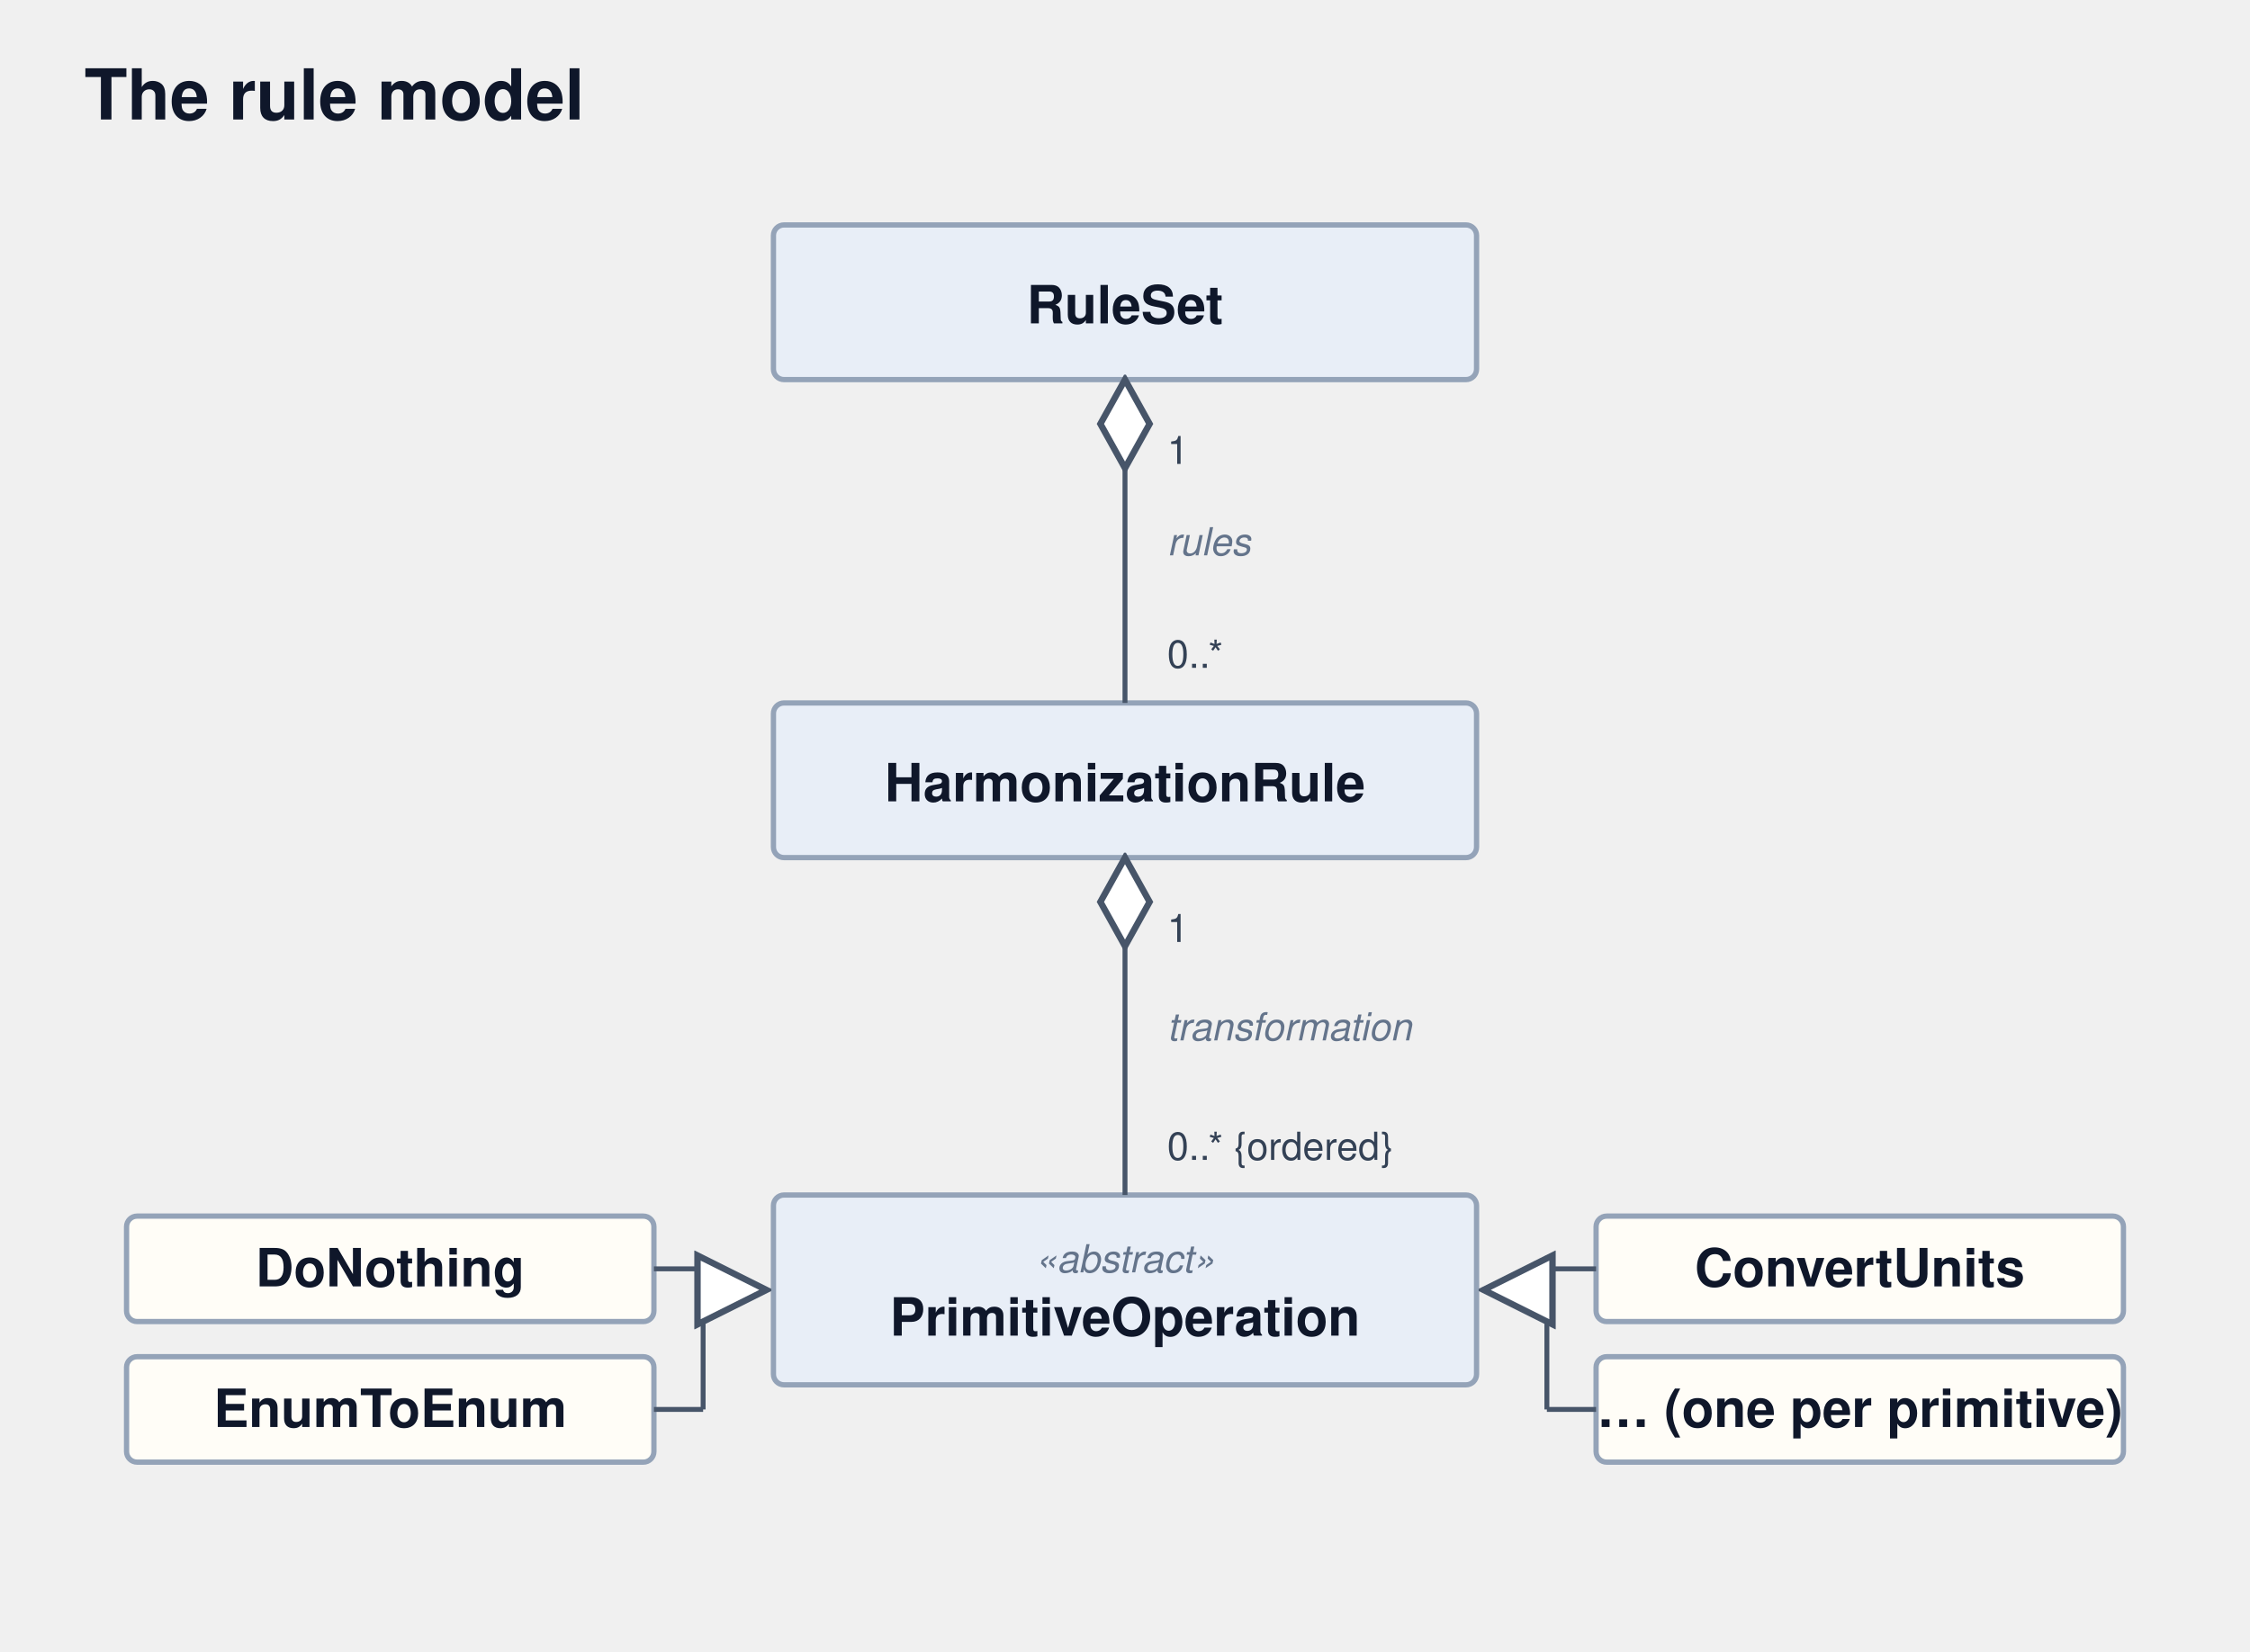
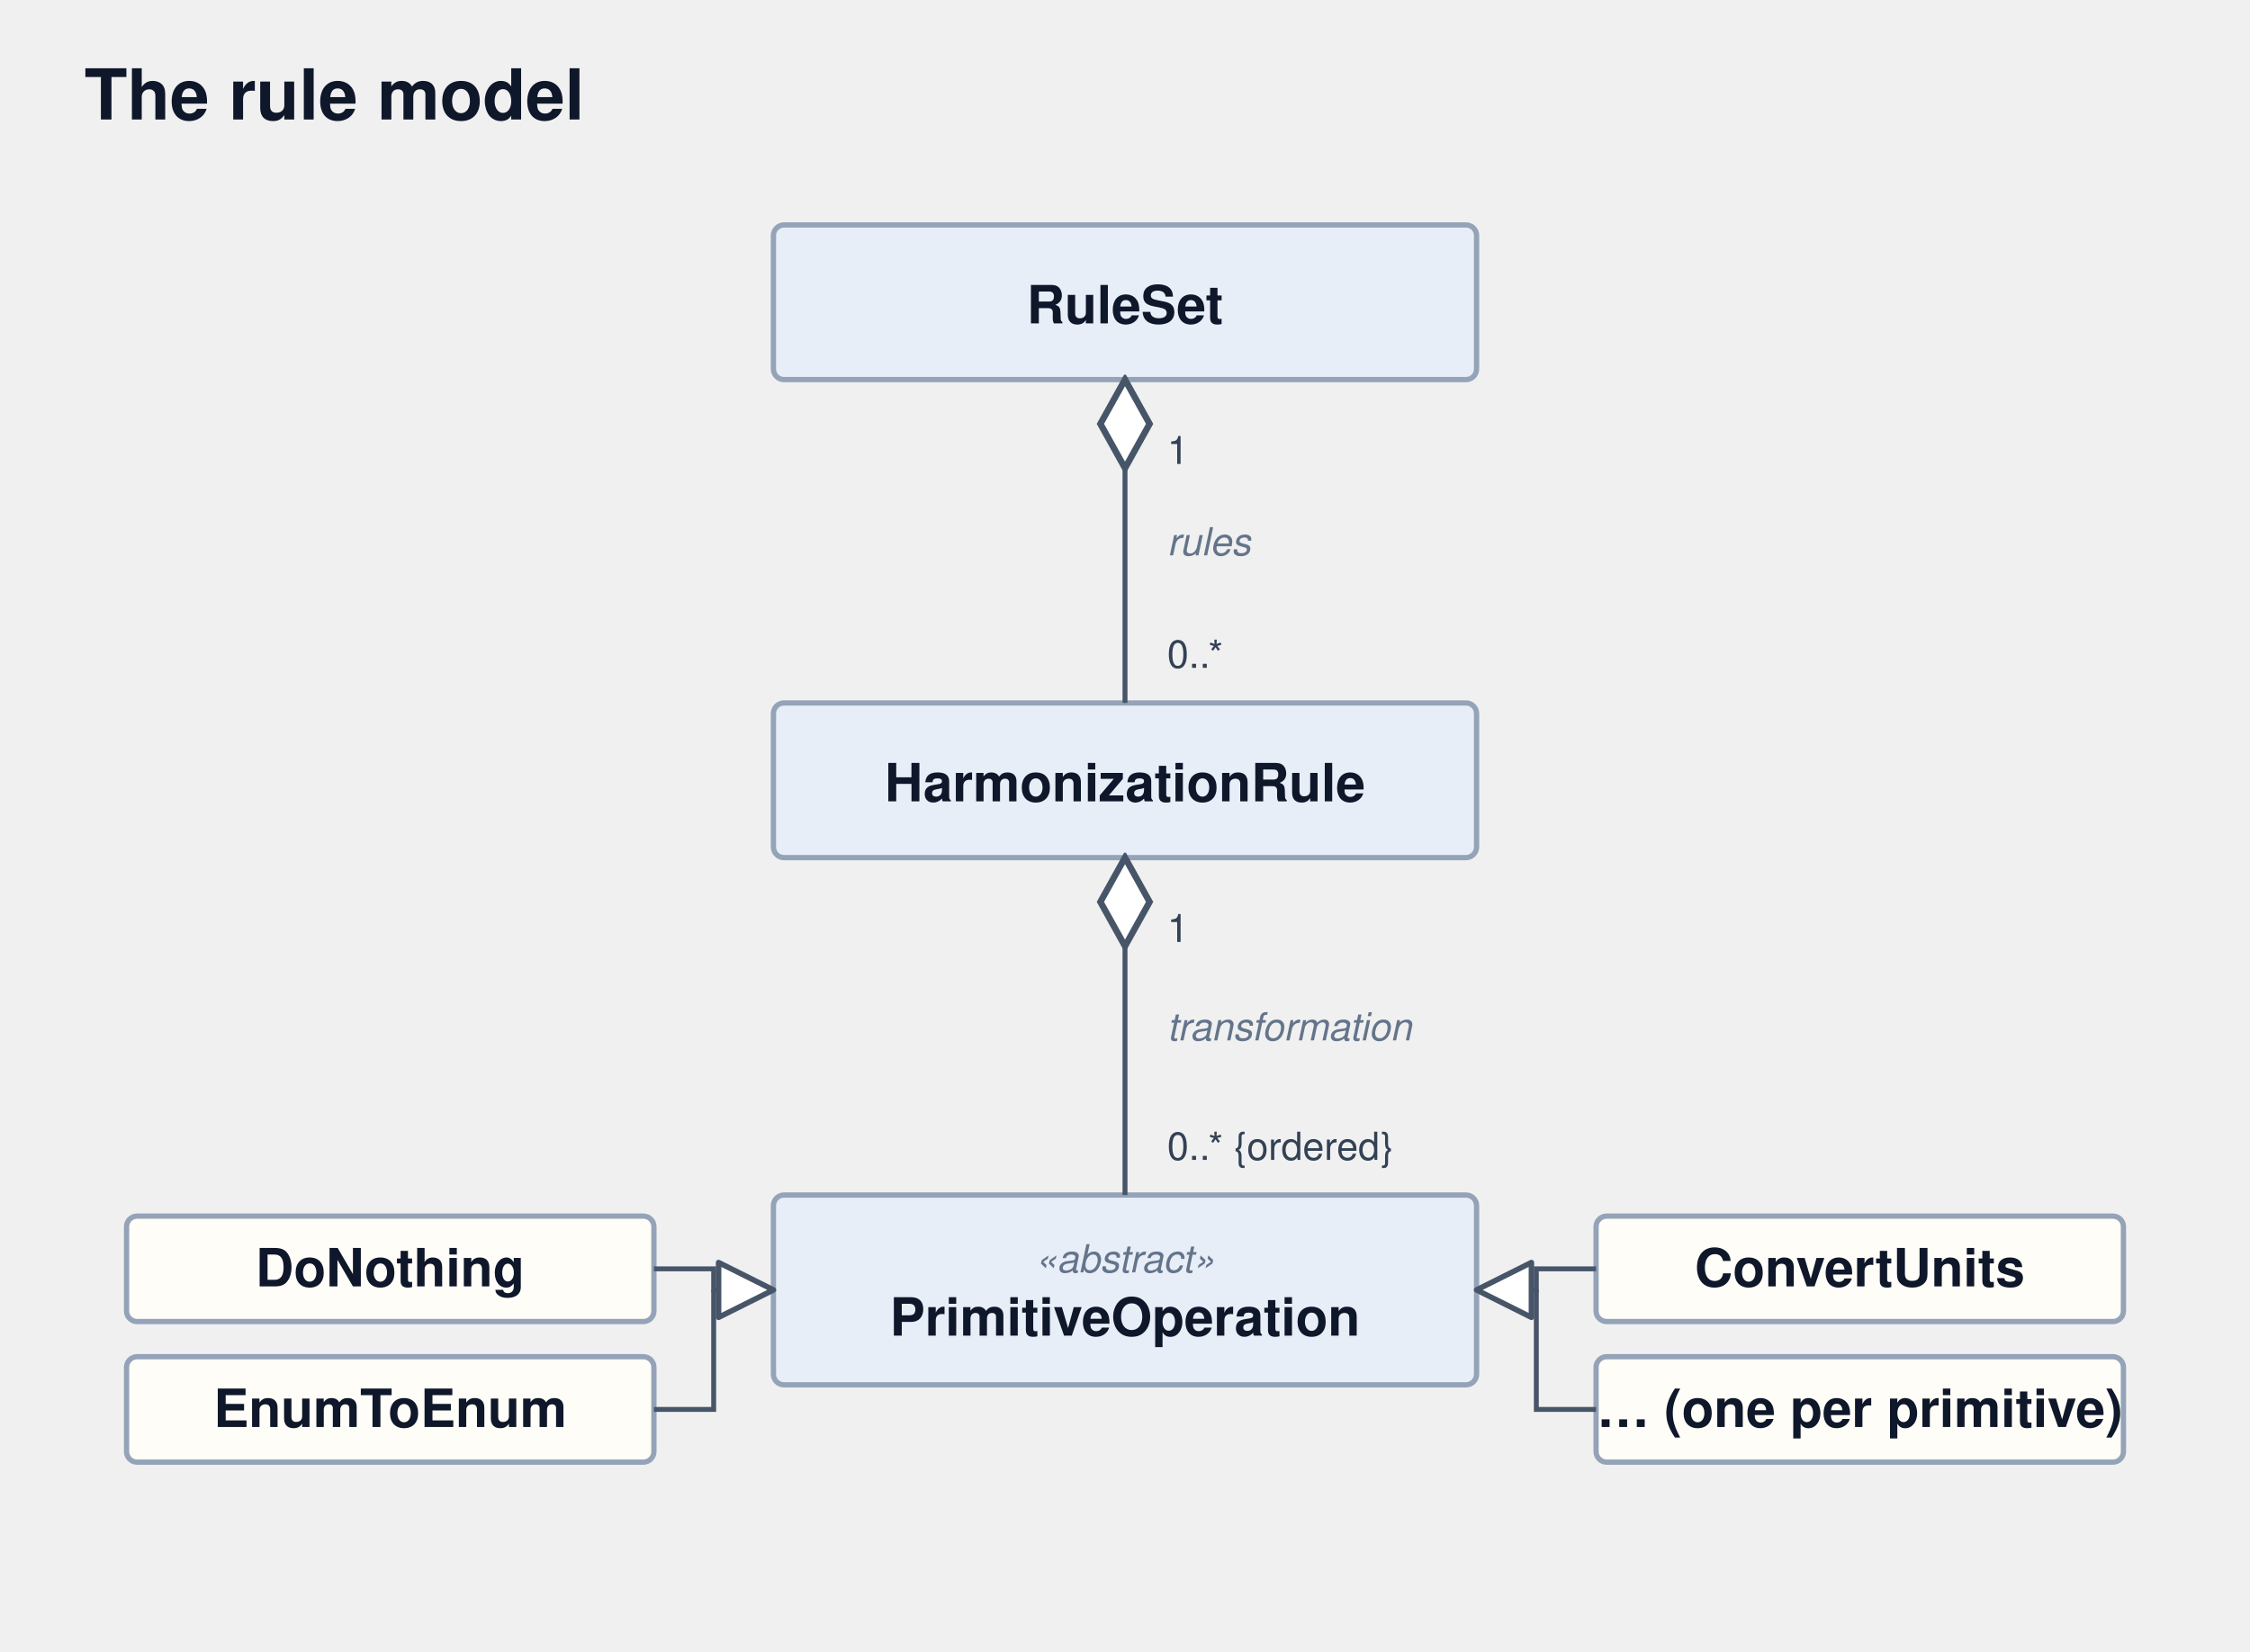
<svg xmlns="http://www.w3.org/2000/svg" width="640" height="470" viewBox="0 0 640 470" font-family="-apple-system, BlinkMacSystemFont, 'Segoe UI', Helvetica, Arial, sans-serif">
  <defs>
    <marker id="diamond" viewBox="0 0 20 12" refX="1" refY="6" markerWidth="20" markerHeight="12" orient="auto">
      <path d="M1,6 L10,1 L19,6 L10,11 z" fill="#ffffff" stroke="#475569" stroke-width="1.3" />
    </marker>
-     <marker id="triangle" viewBox="0 0 16 16" refX="15" refY="8" markerWidth="16" markerHeight="16" orient="auto">
-       <path d="M1,1 L15,8 L1,15 z" fill="#ffffff" stroke="#475569" stroke-width="1.3" />
+     <marker id="triangle" viewBox="0 0 14 14" refX="13" refY="7" markerWidth="13" markerHeight="13" orient="auto">
+       <path d="M1,1 L13,7 L1,13 z" fill="#ffffff" stroke="#475569" stroke-width="1.2" stroke-linejoin="round" />
    </marker>
    <style>
      .box    { fill: #fffdf7; stroke: #94a3b8; stroke-width: 1.5; }
      .hdr    { fill: #e8eef7; stroke: #94a3b8; stroke-width: 1.5; }
      .cname  { font-size: 15px; font-weight: 700; fill: #0f172a; text-anchor: middle; }
      .stereo { font-size: 11px; font-style: italic; fill: #64748b; text-anchor: middle; }
      .assoc  { stroke: #475569; stroke-width: 1.4; fill: none; }
      .mult   { font-size: 11px; fill: #334155; }
      .role   { font-size: 11px; font-style: italic; fill: #64748b; }
      .title  { font-size: 20px; font-weight: 700; fill: #0f172a; }
    </style>
  </defs>
  <text x="24" y="34" class="title">The rule model</text>
  <rect x="220" y="64" width="200" height="44" rx="3" class="hdr" />
  <text x="320" y="92" class="cname">RuleSet</text>
  <rect x="220" y="200" width="200" height="44" rx="3" class="hdr" />
  <text x="320" y="228" class="cname">HarmonizationRule</text>
  <rect x="220" y="340" width="200" height="54" rx="3" class="hdr" />
  <text x="320" y="362" class="stereo">«abstract»</text>
  <text x="320" y="380" class="cname">PrimitiveOperation</text>
  <rect x="36" y="346" width="150" height="30" rx="3" class="box" />
  <text x="111" y="366" class="cname" font-size="13">DoNothing</text>
  <rect x="36" y="386" width="150" height="30" rx="3" class="box" />
  <text x="111" y="406" class="cname" font-size="13">EnumToEnum</text>
  <rect x="454" y="346" width="150" height="30" rx="3" class="box" />
  <text x="529" y="366" class="cname" font-size="13">ConvertUnits</text>
  <rect x="454" y="386" width="150" height="30" rx="3" class="box" />
  <text x="529" y="406" class="cname" font-size="12.5">… (one per primitive)</text>
  <line x1="320" y1="108" x2="320" y2="200" class="assoc" marker-start="url(#diamond)" />
  <text x="332" y="132" class="mult">1</text>
  <text x="332" y="158" class="role">rules</text>
  <text x="332" y="190" class="mult">0..*</text>
  <line x1="320" y1="244" x2="320" y2="340" class="assoc" marker-start="url(#diamond)" />
  <text x="332" y="268" class="mult">1</text>
  <text x="332" y="296" class="role">transformation</text>
  <text x="332" y="330" class="mult">0..*  {ordered}</text>
-   <path d="M186 361 L200 361" class="assoc" />
-   <path d="M186 401 L200 401" class="assoc" />
-   <path d="M200 361 L200 401" class="assoc" />
-   <path d="M200 367 L218 367" class="assoc" marker-end="url(#triangle)" />
-   <path d="M454 361 L440 361" class="assoc" />
-   <path d="M454 401 L440 401" class="assoc" />
-   <path d="M440 361 L440 401" class="assoc" />
-   <path d="M440 367 L422 367" class="assoc" marker-end="url(#triangle)" />
+   <path d="M186 361 L203 361 L203 367 L220 367" class="assoc" marker-end="url(#triangle)" />
+   <path d="M186 401 L203 401 L203 367" class="assoc" />
+   <path d="M454 361 L437 361 L437 367 L420 367" class="assoc" marker-end="url(#triangle)" />
+   <path d="M454 401 L437 401 L437 367" class="assoc" />
</svg>
